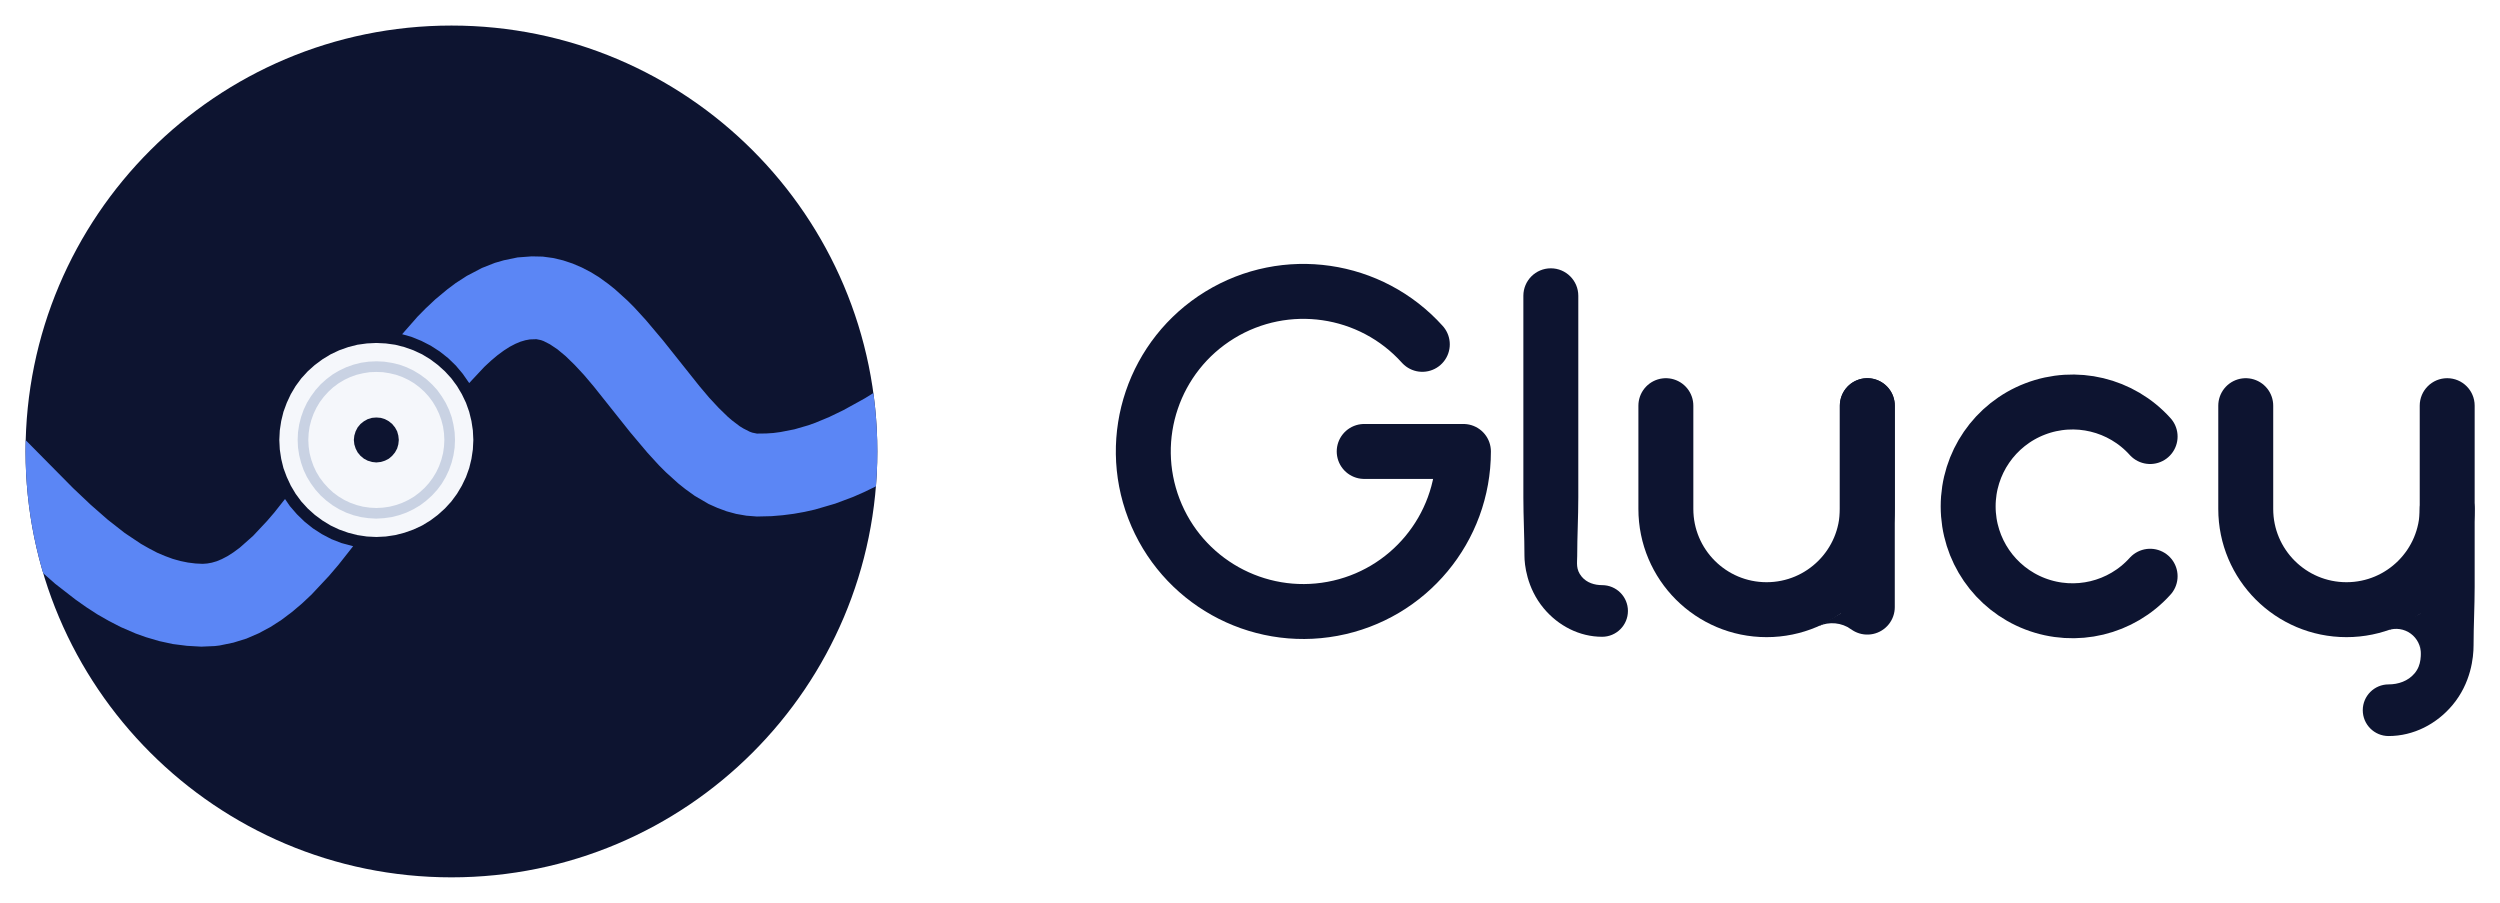
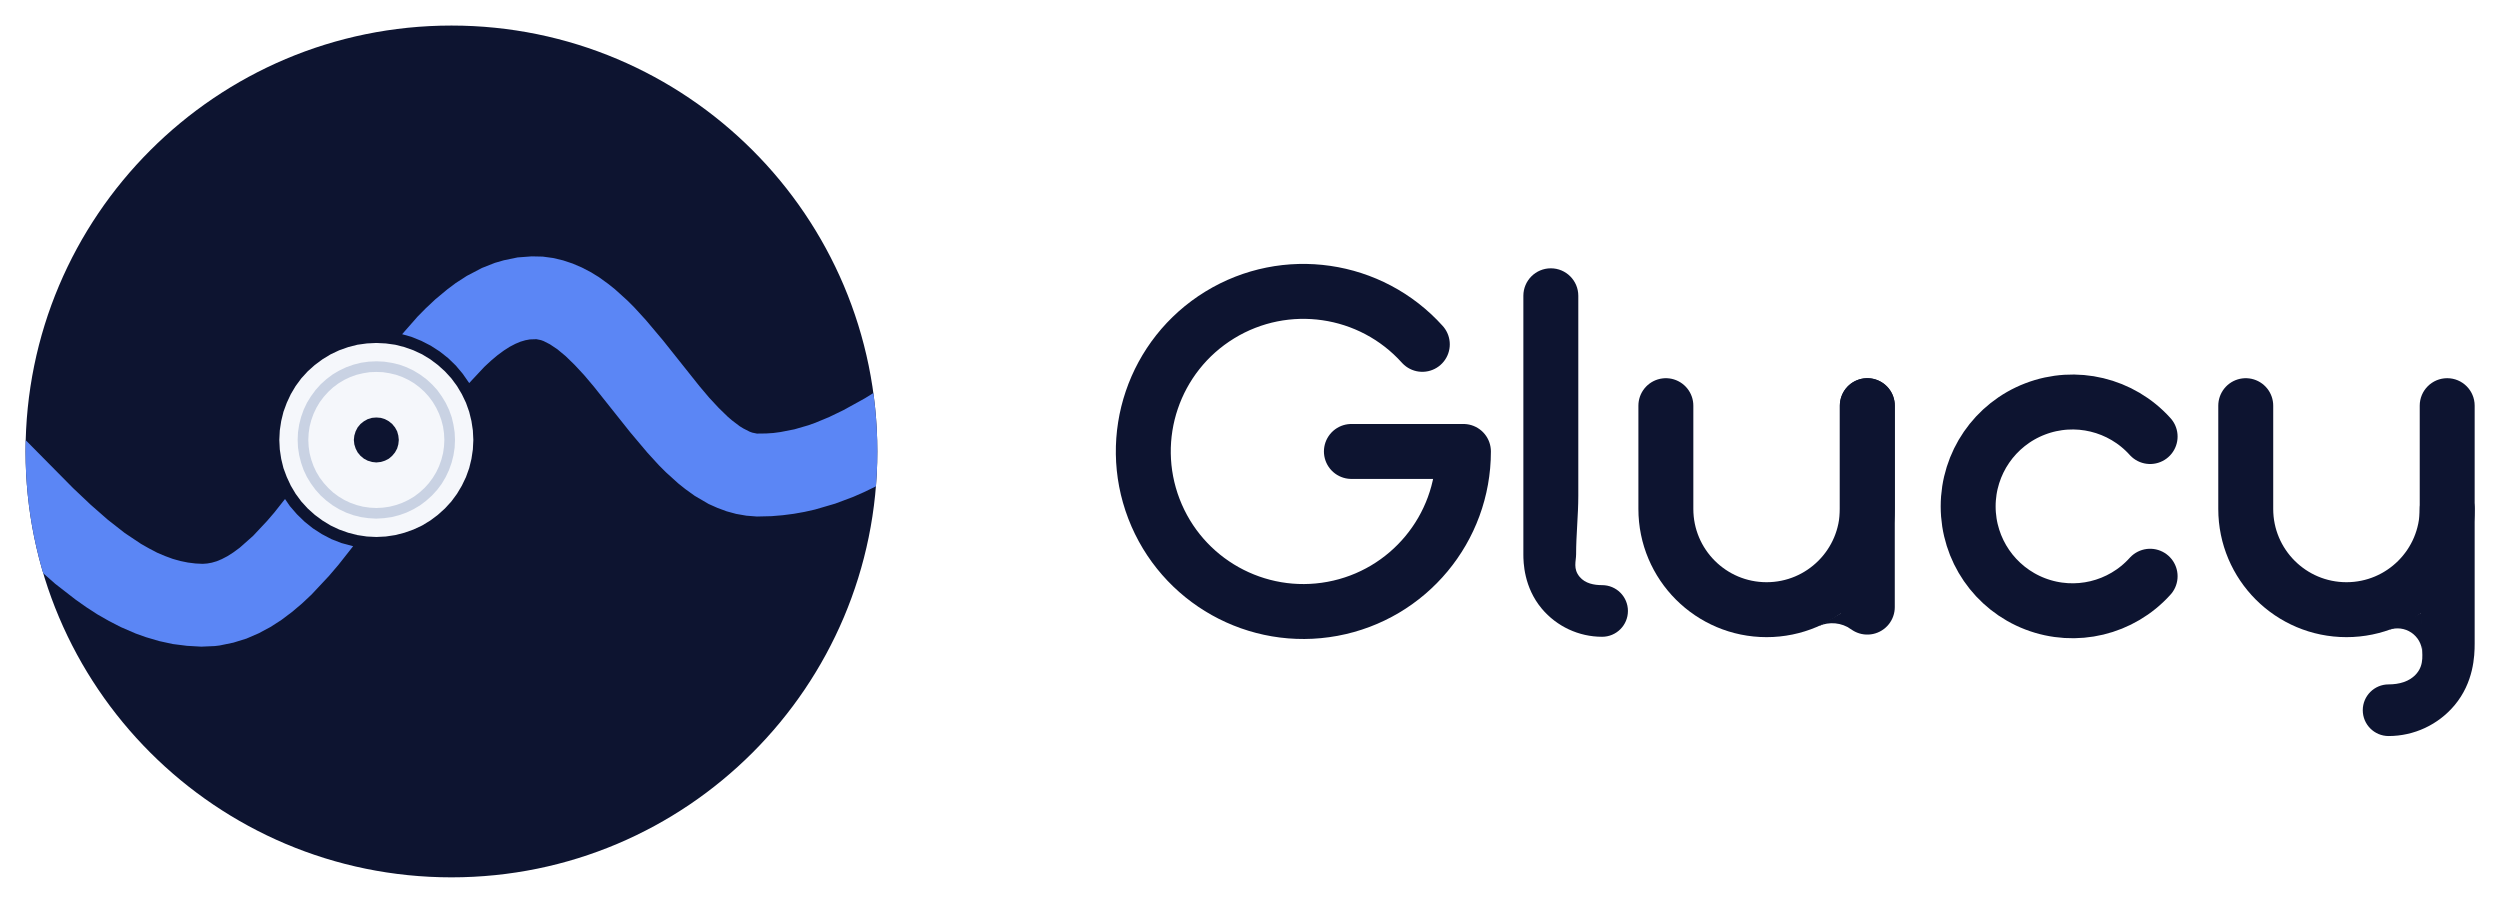
<svg xmlns="http://www.w3.org/2000/svg" viewBox="-3 -3 293.5 106.0">
  <g transform="scale(1.38889) translate(-18 -18)">
    <clipPath id="b">
      <circle cx="54" cy="54" r="36" />
    </clipPath>
    <g clip-path="url(#b)">
      <rect width="108" height="108" fill="#0D1430" />
      <path d="M1.28 49.61L1.92 49.74L2.56 49.92L3.21 50.16L3.87 50.44L4.54 50.79L5.23 51.18L5.92 51.62L7.33 52.65L8.77 53.85L10.98 55.90L16.35 61.33L18.75 63.64L20.51 65.19L22.21 66.51L23.13 67.16L24.07 67.77L25.05 68.33L26.06 68.85L27.31 69.39L28.18 69.70L29.30 70.03L30.45 70.28L31.64 70.43L32.85 70.50L34 70.45L34.41 70.40L35.57 70.16L36.67 69.82L37.71 69.37L38.70 68.84L39.63 68.24L40.52 67.57L41.36 66.86L42.18 66.09L43.64 64.53L44.46 63.57L45.69 62.01L44.69 61.74L43.85 61.41L43.05 60.99L42.29 60.50L41.59 59.94L40.94 59.31L40.35 58.63L39.93 58.02L39.03 59.16L38.42 59.87L37.23 61.14L36.10 62.14L35.57 62.53L35.07 62.85L34.59 63.10L34.16 63.28L33.75 63.40L33.37 63.47L32.97 63.50L32.36 63.47L31.72 63.39L31.08 63.26L30.44 63.08L29.79 62.84L29.13 62.56L28.46 62.21L27.77 61.82L26.38 60.89L24.95 59.77L23.50 58.50L22.02 57.10L16.65 51.67L14.25 49.36L12.56 47.88L11.69 47.17L10.69 46.41L9.75 45.76L8.93 45.23L7.95 44.67L6.76 44.07L5.90 43.69L4.82 43.30L3.70 42.97L2.28 42.68L1.08 42.54L-0.20 42.51L-0.88 42.61L-1.20 42.71L-1.82 43.01L-2.37 43.42L-2.83 43.94L-3.18 44.53L-3.40 45.18L-3.50 45.85L-3.46 46.54L-3.29 47.20L-2.99 47.82L-2.58 48.37L-2.33 48.61L-1.78 49.02L-1.15 49.30L-0.82 49.40L-0.49 49.47L0.64 49.53ZM55.50 48.22L56.77 46.86L57.34 46.33L57.90 45.86L58.43 45.47L58.93 45.15L59.41 44.90L59.84 44.72L60.25 44.60L60.63 44.53L61.18 44.51L61.57 44.59L61.79 44.67L62.32 44.94L62.95 45.36L63.65 45.94L64.41 46.68L65.21 47.54L66.03 48.51L69.12 52.39L70.57 54.11L71.53 55.16L72.14 55.77L73.18 56.71L73.77 57.18L74.56 57.75L75.74 58.44L76.48 58.77L77.26 59.06L78.07 59.28L78.93 59.43L79.82 59.50L81.06 59.47L82.01 59.39L82.94 59.27L83.84 59.11L84.73 58.91L86.44 58.41L87.96 57.84L88.85 57.45L90.36 56.72L92.48 55.55L93.89 54.70L97.79 52.25L99.65 51.15L101.47 50.19L102.66 49.66L103.84 49.21L104.43 49.03L105.60 48.74L106.79 48.56L108.43 48.47L109.10 48.32L109.42 48.20L109.73 48.04L110.29 47.65L110.76 47.15L110.96 46.87L111.13 46.57L111.37 45.93L111.45 45.59L111.50 44.91L111.41 44.23L111.32 43.90L111.04 43.27L110.86 42.98L110.41 42.46L110.15 42.24L109.57 41.87L109.26 41.73L108.59 41.55L108.25 41.51L106.94 41.53L105.23 41.70L104.31 41.86L103.42 42.06L102.41 42.33L100.74 42.89L99.24 43.51L97.64 44.28L96.24 45.04L94.82 45.86L88.96 49.50L87.13 50.51L85.93 51.09L84.75 51.58L84.16 51.79L82.99 52.13L81.81 52.36L81.21 52.44L80.61 52.48L79.82 52.49L79.43 52.41L79.21 52.33L78.68 52.06L78.37 51.87L77.71 51.37L77.35 51.06L76.59 50.32L75.79 49.46L74.97 48.49L71.88 44.61L70.43 42.89L69.47 41.84L68.86 41.23L67.82 40.29L67.23 39.82L66.44 39.25L65.75 38.83L65.02 38.45L64.25 38.12L63.44 37.85L62.60 37.65L61.72 37.53L60.79 37.51L59.59 37.60L58.43 37.84L57.67 38.06L56.58 38.49L55.30 39.16L54.37 39.76L53.65 40.30L52.64 41.14L51.82 41.91L51.13 42.61L49.83 44.09L50.61 44.31L51.45 44.65L52.25 45.06L53.01 45.55L53.72 46.11L54.37 46.74L54.95 47.43Z" fill="#5B86F5" />
      <path d="M55.85 53.03L55.81 52.22L55.69 51.43L55.50 50.65L55.23 49.89L54.88 49.16L54.47 48.47L53.99 47.82L53.45 47.23L52.85 46.69L52.21 46.21L51.52 45.79L50.79 45.45L50.03 45.18L49.25 44.98L48.45 44.87L47.65 44.83L46.85 44.87L46.05 44.98L45.27 45.18L44.51 45.45L43.79 45.79L43.10 46.21L42.45 46.69L41.85 47.23L41.31 47.82L40.83 48.47L40.42 49.16L40.08 49.89L39.80 50.65L39.61 51.43L39.49 52.22L39.45 53.03L39.49 53.83L39.61 54.63L39.80 55.41L40.08 56.16L40.42 56.89L40.83 57.58L41.31 58.23L41.85 58.82L42.45 59.36L43.10 59.84L43.79 60.26L44.51 60.60L45.27 60.87L46.05 61.07L46.85 61.19L47.65 61.23L48.45 61.19L49.25 61.07L50.03 60.87L50.79 60.60L51.52 60.26L52.21 59.84L52.85 59.36L53.45 58.82L53.99 58.23L54.47 57.58L54.88 56.89L55.23 56.16L55.50 55.41L55.69 54.63L55.81 53.83Z" fill="#F5F7FB" />
      <path d="M54.30 53.03L54.27 52.38L54.17 51.74L54.02 51.10L53.80 50.49L53.52 49.90L53.18 49.34L52.80 48.81L52.36 48.33L51.88 47.89L51.35 47.50L50.79 47.16L50.20 46.88L49.59 46.66L48.96 46.51L48.31 46.41L47.66 46.38L47.01 46.41L46.36 46.50L45.73 46.66L45.11 46.88L44.52 47.16L43.96 47.49L43.44 47.88L42.95 48.32L42.52 48.80L42.13 49.33L41.79 49.88L41.51 50.47L41.29 51.09L41.13 51.72L41.03 52.37L41 53.02L41.03 53.67L41.13 54.32L41.29 54.95L41.50 55.56L41.78 56.15L42.12 56.71L42.51 57.24L42.94 57.72L43.43 58.16L43.95 58.55L44.51 58.89L45.10 59.17L45.71 59.39L46.35 59.55L46.99 59.64L47.64 59.68L48.30 59.64L48.94 59.55L49.57 59.39L50.19 59.17L50.78 58.89L51.34 58.56L51.86 58.17L52.35 57.73L52.79 57.25L53.18 56.73L53.51 56.17L53.79 55.58L54.01 54.96L54.17 54.33L54.27 53.68ZM53.40 53.03L53.37 53.59L53.29 54.15L53.15 54.69L52.96 55.23L52.72 55.74L52.43 56.22L52.10 56.67L51.72 57.09L51.30 57.47L50.85 57.81L50.36 58.10L49.85 58.34L49.32 58.53L48.77 58.67L48.21 58.75L47.65 58.78L47.09 58.75L46.53 58.67L45.98 58.53L45.45 58.34L44.94 58.10L44.46 57.81L44 57.47L43.59 57.09L43.21 56.67L42.87 56.22L42.58 55.74L42.34 55.23L42.15 54.69L42.01 54.15L41.93 53.59L41.90 53.03L41.93 52.46L42.01 51.90L42.15 51.36L42.34 50.83L42.58 50.32L42.87 49.83L43.21 49.38L43.59 48.96L44 48.58L44.46 48.24L44.94 47.95L45.45 47.71L45.98 47.52L46.53 47.39L47.09 47.30L47.65 47.28L48.21 47.30L48.77 47.39L49.32 47.52L49.85 47.71L50.36 47.95L50.85 48.24L51.30 48.58L51.72 48.96L52.10 49.38L52.43 49.83L52.72 50.32L52.96 50.83L53.15 51.36L53.29 51.90L53.37 52.46Z" fill="#C9D2E3" fill-rule="evenodd" />
      <path d="M49.55 53.03L49.51 52.66L49.41 52.30L49.23 51.97L48.99 51.68L48.71 51.45L48.38 51.27L48.02 51.16L47.65 51.13L47.28 51.16L46.92 51.27L46.60 51.45L46.31 51.68L46.07 51.97L45.90 52.30L45.79 52.66L45.75 53.03L45.79 53.40L45.90 53.75L46.07 54.08L46.31 54.37L46.60 54.61L46.92 54.78L47.28 54.89L47.65 54.93L48.02 54.89L48.38 54.78L48.71 54.61L48.99 54.37L49.23 54.08L49.41 53.75L49.51 53.40Z" fill="#0D1430" />
    </g>
  </g>
  <g transform="translate(128.00 28.50) scale(0.43)">
    <g transform="translate(0.000 0)">
      <g fill="none" stroke="#0D1430" stroke-width="15.0" stroke-linecap="round" stroke-linejoin="round">
-         <path d="M83.675 20.759A43.700 43.700 0 1 0 94.900 50.000L67.806 50.000" />
+         <path d="M83.675 20.759A43.700 43.700 0 1 0 94.900 50.000L64.310 50.000" />
      </g>
    </g>
    <g transform="translate(111.262 0)">
-       <path d="M0.000 7.500C0.000 25.850 0.000 44.199 0.000 62.549C0.000 67.882 0.300 73.216 0.300 78.549C0.300 80.696 0.867 87.242 5.605 92.888C9.544 97.583 15.282 100.600 21.500 100.600C25.394 100.600 28.550 97.444 28.550 93.550C28.550 89.656 25.394 86.500 21.500 86.500C19.441 86.500 17.327 85.855 15.946 84.210C14.256 82.195 14.700 80.402 14.700 78.549C14.700 73.216 15.000 67.882 15.000 62.549C15.000 44.199 15.000 25.850 15.000 7.500C15.000 3.358 11.642 0.000 7.500 0.000C3.358 0.000 0.000 3.358 0.000 7.500Z" fill="#0D1430" />
+       <path d="M0.000 7.500C0.000 25.700 0.000 43.899 0.000 62.099C0.000 67.432 0.000 72.766 0.000 78.099C0.000 80.253 0.124 87.073 5.030 92.920C9.112 97.785 15.150 100.600 21.500 100.600C25.394 100.600 28.550 97.444 28.550 93.550C28.550 89.656 25.394 86.500 21.500 86.500C19.308 86.500 16.894 86.057 15.372 84.242C13.512 82.026 14.400 79.958 14.400 78.099C14.400 72.766 15.000 67.432 15.000 62.099C15.000 43.899 15.000 25.700 15.000 7.500C15.000 3.358 11.642 0.000 7.500 0.000C3.358 0.000 0.000 3.358 0.000 7.500Z" fill="#0D1430" />
    </g>
    <g transform="translate(142.669 0)">
      <g fill="none" stroke="#0D1430" stroke-width="15.0" stroke-linecap="round" stroke-linejoin="round">
        <path d="M7.500 37.500L7.500 65.700A27.500 27.500 0 0 0 62.500 65.700L62.500 37.500" />
        <path d="M62.500 37.500L62.500 92.500" />
      </g>
      <path d="M49.236 97.674C52.130 96.386 55.489 96.714 58.079 98.538L55.498 94.069Z" fill="#0D1430" />
    </g>
    <g transform="translate(225.202 0)">
      <g fill="none" stroke="#0D1430" stroke-width="15.0" stroke-linecap="round" stroke-linejoin="round">
        <path d="M57.180 45.930A28.500 28.500 0 1 0 57.180 84.070" />
      </g>
    </g>
    <g transform="translate(300.990 0)">
      <g fill="none" stroke="#0D1430" stroke-width="15.0" stroke-linecap="round" stroke-linejoin="round">
        <path d="M7.500 37.500L7.500 65.700A27.500 27.500 0 0 0 62.500 65.700" />
      </g>
-       <path d="M55.000 37.500C55.000 53.978 55.000 70.456 55.000 86.935C55.000 92.268 55.300 97.601 55.300 102.935C55.300 105.602 55.587 108.211 53.586 110.596C51.826 112.694 49.150 113.600 46.500 113.600C42.606 113.600 39.450 116.756 39.450 120.650C39.450 124.544 42.606 127.700 46.500 127.700C53.309 127.700 59.608 124.422 63.928 119.273C68.997 113.232 69.700 106.267 69.700 102.935C69.700 97.601 70.000 92.268 70.000 86.935C70.000 70.456 70.000 53.978 70.000 37.500C70.000 33.358 66.642 30.000 62.500 30.000C58.358 30.000 55.000 33.358 55.000 37.500Z" fill="#0D1430" />
-       <path d="M46.366 98.803C48.453 98.087 50.758 98.435 52.540 99.737C54.321 101.038 55.354 103.128 55.306 105.334L55.449 94.105Z" fill="#0D1430" />
+       <path d="M55.000 37.500C55.000 53.828 55.000 70.156 55.000 86.485C55.000 91.818 55.600 97.151 55.600 102.485C55.600 105.166 56.332 108.040 54.160 110.628C52.258 112.895 49.283 113.600 46.500 113.600C42.606 113.600 39.450 116.756 39.450 120.650C39.450 124.544 42.606 127.700 46.500 127.700C53.442 127.700 60.040 124.623 64.502 119.306C69.742 113.060 70.000 105.831 70.000 102.485C70.000 97.151 70.000 91.818 70.000 86.485C70.000 70.156 70.000 53.828 70.000 37.500C70.000 33.358 66.642 30.000 62.500 30.000C58.358 30.000 55.000 33.358 55.000 37.500Z" fill="#0D1430" />
+       <path d="M46.683 98.692C48.696 97.980 50.926 98.261 52.699 99.451C54.471 100.641 55.576 102.599 55.679 104.732L55.597 93.998Z" fill="#0D1430" />
    </g>
  </g>
</svg>
